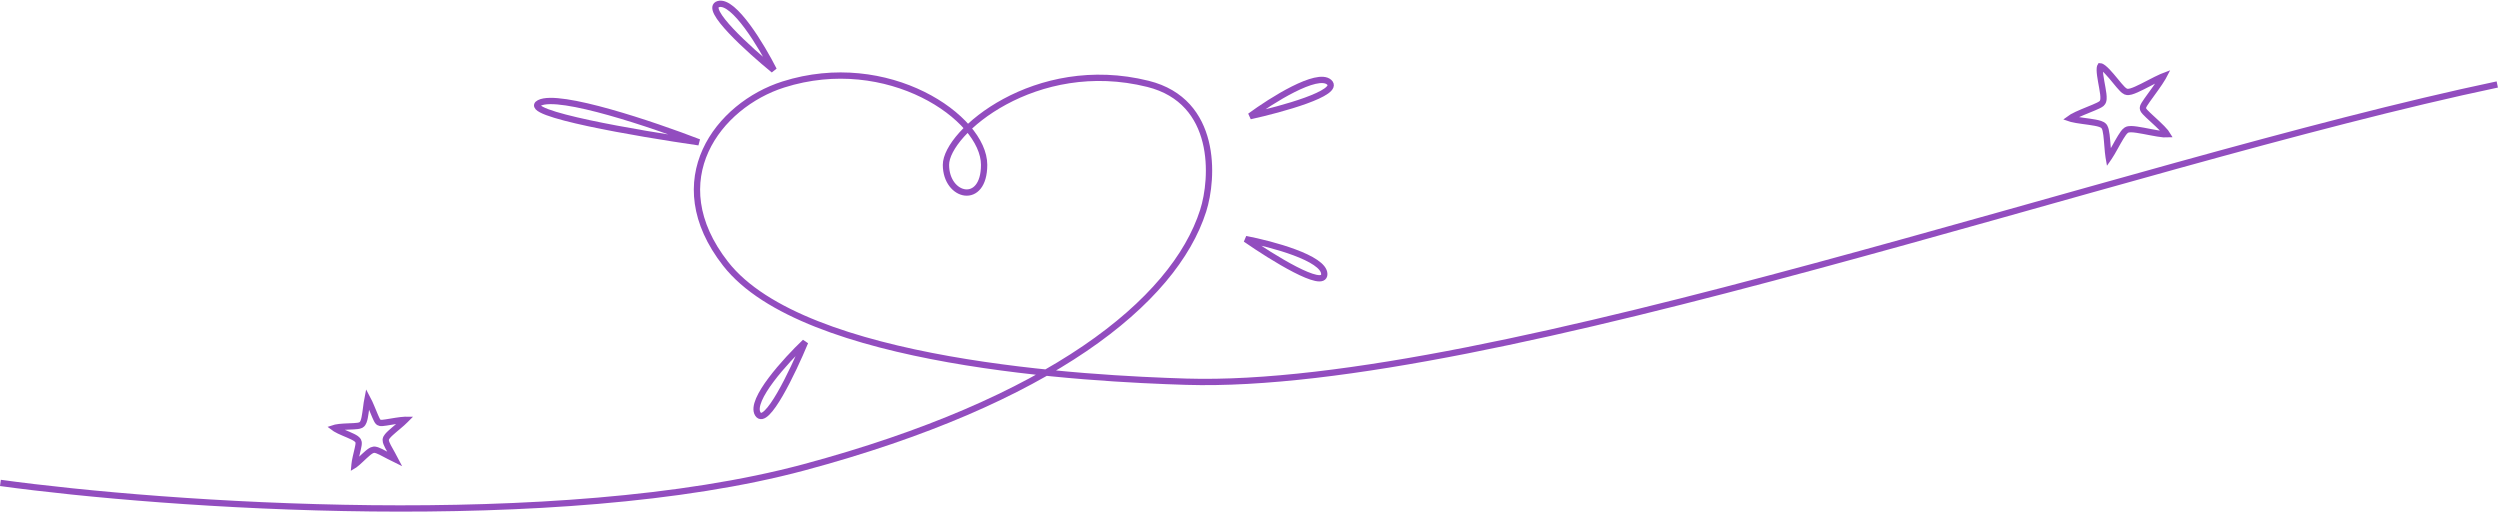
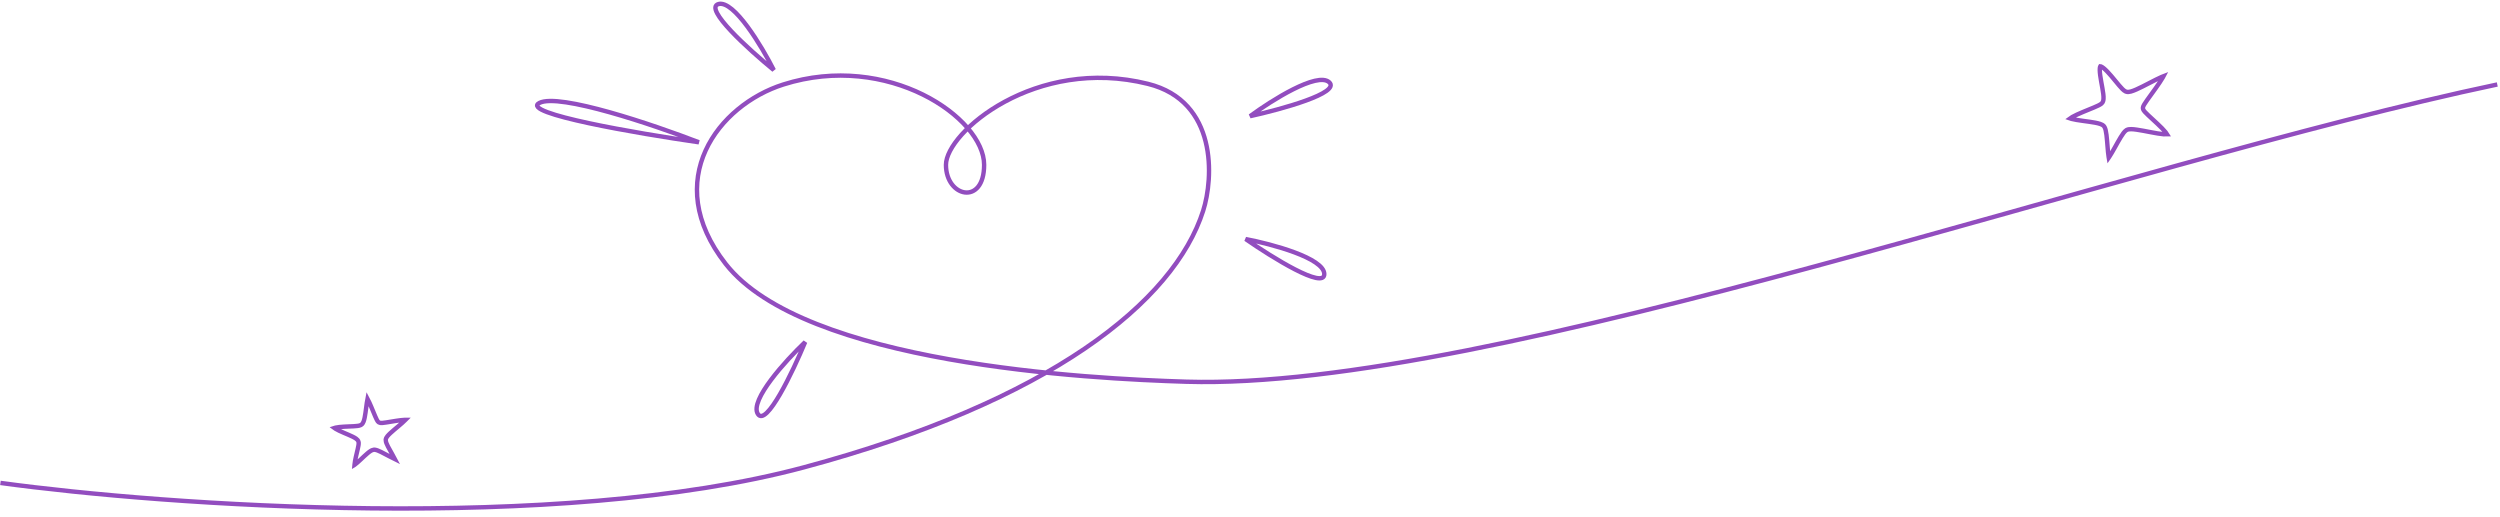
<svg xmlns="http://www.w3.org/2000/svg" width="397" height="82" viewBox="0 0 397 82" fill="none">
-   <path d="M0.068 76.687C26.181 80.272 88.634 84.687 127.663 74.213C166.693 63.738 186.43 47.978 191.062 33.466C192.704 28.322 193.403 16.084 182.294 13.316C164.452 8.87 150.218 21.035 150.218 26.178C150.218 31.322 156.279 32.724 156.279 26.178C156.279 18.697 140.973 8.159 124.4 13.415C114.08 16.688 104.851 28.614 115.226 41.892C127.663 57.808 172.922 60.149 188.402 60.617C236.938 62.083 336.805 25.994 396.568 13.415" stroke="#924DBF" />
-   <path d="M198.511 18.449C201.911 15.947 209.183 11.366 211.071 13.056C212.959 14.746 203.485 17.355 198.511 18.449Z" stroke="#924DBF" />
-   <path d="M197.807 37.962C201.953 38.757 210.254 40.981 210.297 43.515C210.34 46.048 201.988 40.868 197.807 37.962Z" stroke="#924DBF" />
-   <path d="M122.877 11.121C120.971 7.355 116.547 -0.013 114.1 0.643C111.652 1.3 118.932 7.902 122.877 11.121Z" stroke="#924DBF" />
-   <path d="M127.86 54.316C124.799 57.222 119.01 63.575 120.341 65.731C121.673 67.887 125.908 59.019 127.86 54.316Z" stroke="#924DBF" />
-   <path d="M110.983 22.594C103.841 19.835 88.773 14.725 85.644 16.351C82.515 17.978 101.233 21.191 110.983 22.594Z" stroke="#924DBF" />
-   <path d="M53.287 67.912C53.635 67.832 54.114 67.787 54.641 67.757C54.9 67.742 55.164 67.731 55.422 67.72C55.678 67.71 55.93 67.701 56.159 67.689C56.385 67.676 56.6 67.659 56.781 67.635C56.943 67.614 57.145 67.578 57.304 67.496C57.442 67.424 57.533 67.316 57.591 67.231C57.651 67.142 57.697 67.045 57.733 66.953C57.806 66.768 57.862 66.544 57.91 66.313C58.005 65.849 58.08 65.267 58.151 64.718C58.219 64.194 58.285 63.702 58.361 63.32C58.547 63.668 58.755 64.133 58.962 64.625C59.176 65.13 59.402 65.691 59.577 66.099C59.666 66.307 59.752 66.497 59.827 66.643C59.864 66.716 59.905 66.788 59.947 66.851C59.967 66.881 60.017 66.956 60.097 67.023L60.187 67.085C60.32 67.16 60.463 67.165 60.512 67.167C60.587 67.17 60.668 67.167 60.748 67.16C60.908 67.147 61.108 67.12 61.325 67.086C61.544 67.053 61.792 67.012 62.049 66.969C62.308 66.925 62.579 66.88 62.849 66.838C63.394 66.753 63.914 66.686 64.31 66.672C64.334 66.671 64.357 66.673 64.379 66.673C64.368 66.684 64.358 66.698 64.346 66.71C64.069 66.998 63.664 67.347 63.225 67.716C62.797 68.077 62.338 68.456 61.989 68.781C61.814 68.944 61.652 69.105 61.53 69.256C61.468 69.331 61.408 69.414 61.361 69.502C61.327 69.563 61.287 69.647 61.267 69.748L61.255 69.855C61.247 70.044 61.314 70.243 61.368 70.384C61.431 70.546 61.518 70.728 61.614 70.915C61.806 71.289 62.06 71.73 62.293 72.141C62.453 72.424 62.6 72.692 62.722 72.927C62.446 72.794 62.126 72.623 61.789 72.442C61.355 72.21 60.895 71.96 60.503 71.77C60.307 71.675 60.118 71.59 59.95 71.528C59.837 71.486 59.699 71.442 59.56 71.423L59.423 71.413L59.337 71.419C59.14 71.445 58.964 71.543 58.845 71.618C58.688 71.716 58.521 71.846 58.355 71.987C58.023 72.267 57.641 72.635 57.285 72.968C56.918 73.312 56.581 73.619 56.309 73.816C56.306 73.818 56.303 73.82 56.3 73.822C56.302 73.802 56.302 73.781 56.304 73.758C56.331 73.434 56.412 73.012 56.514 72.558C56.565 72.333 56.618 72.107 56.671 71.886C56.723 71.666 56.775 71.451 56.819 71.254C56.863 71.058 56.901 70.873 56.926 70.714C56.949 70.569 56.969 70.393 56.951 70.243C56.929 70.073 56.844 69.946 56.778 69.867C56.709 69.785 56.626 69.718 56.55 69.662C56.396 69.55 56.202 69.444 55.999 69.344C55.595 69.145 55.061 68.927 54.572 68.717C54.066 68.499 53.602 68.287 53.278 68.087C53.206 68.042 53.147 68.002 53.099 67.966C53.151 67.949 53.212 67.93 53.287 67.912Z" stroke="#924DBF" />
-   <path d="M333.615 10.545C333.722 10.585 333.868 10.672 334.053 10.819C334.42 11.113 334.842 11.566 335.277 12.076C335.492 12.327 335.705 12.586 335.913 12.839C336.119 13.09 336.321 13.338 336.509 13.558C336.696 13.778 336.876 13.98 337.04 14.143C337.191 14.291 337.376 14.455 337.57 14.539C337.725 14.606 337.884 14.61 338.002 14.602C338.128 14.593 338.258 14.566 338.385 14.532C338.637 14.464 338.931 14.349 339.238 14.214C339.854 13.944 340.598 13.558 341.313 13.187C342.038 12.811 342.733 12.453 343.278 12.217C343.381 12.172 343.475 12.135 343.56 12.103C343.529 12.162 343.498 12.228 343.459 12.296C343.177 12.789 342.745 13.418 342.285 14.064C341.835 14.694 341.341 15.363 340.984 15.869C340.803 16.127 340.644 16.361 340.53 16.548C340.474 16.64 340.421 16.732 340.383 16.816C340.363 16.857 340.343 16.906 340.327 16.958C340.317 16.991 340.302 17.047 340.297 17.116L340.298 17.188C340.308 17.365 340.402 17.505 340.437 17.556C340.488 17.631 340.553 17.709 340.619 17.783C340.754 17.932 340.937 18.112 341.141 18.304C341.346 18.498 341.584 18.716 341.831 18.943C342.08 19.171 342.339 19.409 342.594 19.649C343.11 20.134 343.588 20.61 343.907 21.003C344.013 21.134 344.092 21.245 344.147 21.336C344.008 21.344 343.823 21.34 343.594 21.319C343.025 21.269 342.288 21.137 341.516 20.989C340.756 20.844 339.961 20.684 339.313 20.592C338.989 20.545 338.684 20.514 338.428 20.51C338.3 20.509 338.172 20.514 338.053 20.533C337.94 20.55 337.799 20.584 337.67 20.664C337.491 20.775 337.332 20.962 337.203 21.132C337.064 21.317 336.917 21.544 336.767 21.789C336.467 22.279 336.134 22.885 335.817 23.453C335.494 24.031 335.188 24.567 334.929 24.949C334.91 24.977 334.889 25.002 334.871 25.028C334.866 24.999 334.859 24.969 334.854 24.938C334.78 24.494 334.728 23.898 334.677 23.26C334.626 22.633 334.577 21.968 334.508 21.421C334.473 21.147 334.431 20.889 334.379 20.672C334.343 20.524 334.294 20.355 334.215 20.206L334.126 20.065L334.054 19.984C333.979 19.909 333.895 19.855 333.822 19.816C333.721 19.76 333.609 19.715 333.496 19.677C333.271 19.6 332.997 19.537 332.707 19.483C332.128 19.373 331.406 19.282 330.732 19.189C330.043 19.093 329.406 18.997 328.951 18.876C328.86 18.852 328.782 18.827 328.717 18.805C328.808 18.738 328.925 18.663 329.07 18.581C329.498 18.338 330.081 18.075 330.703 17.813C331.012 17.683 331.326 17.555 331.631 17.43C331.934 17.307 332.229 17.187 332.496 17.075C332.762 16.963 333.007 16.855 333.208 16.756C333.397 16.664 333.59 16.559 333.723 16.447C333.857 16.334 333.929 16.191 333.969 16.072C334.009 15.952 334.028 15.825 334.036 15.706C334.053 15.47 334.034 15.193 334 14.909C333.932 14.341 333.79 13.629 333.671 12.962C333.548 12.275 333.449 11.63 333.442 11.133C333.439 10.883 333.461 10.706 333.496 10.594C333.507 10.558 333.518 10.537 333.526 10.524C333.542 10.525 333.571 10.529 333.615 10.545Z" stroke="#924DBF" />
+   <path d="M0.068 76.687C26.181 80.272 88.634 84.687 127.663 74.213C166.693 63.738 186.43 47.978 191.062 33.466C192.704 28.322 193.403 16.084 182.294 13.316C164.452 8.87 150.218 21.035 150.218 26.178C150.218 31.322 156.279 32.724 156.279 26.178C156.279 18.697 140.973 8.159 124.4 13.415C114.08 16.688 104.851 28.614 115.226 41.892C127.663 57.808 172.922 60.149 188.402 60.617C236.938 62.083 336.805 25.994 396.568 13.415" stroke="#924DBF" stroke-width="0.7" />
+   <path d="M198.511 18.449C201.911 15.947 209.183 11.366 211.071 13.056C212.959 14.746 203.485 17.355 198.511 18.449Z" stroke="#924DBF" stroke-width="0.7" />
+   <path d="M197.807 37.962C201.953 38.757 210.254 40.981 210.297 43.515C210.34 46.048 201.988 40.868 197.807 37.962Z" stroke="#924DBF" stroke-width="0.7" />
+   <path d="M122.877 11.121C120.971 7.355 116.547 -0.013 114.1 0.643C111.652 1.3 118.932 7.902 122.877 11.121Z" stroke="#924DBF" stroke-width="0.7" />
+   <path d="M127.86 54.316C124.799 57.222 119.01 63.575 120.341 65.731C121.673 67.887 125.908 59.019 127.86 54.316Z" stroke="#924DBF" stroke-width="0.7" />
+   <path d="M110.983 22.594C103.841 19.835 88.773 14.725 85.644 16.351C82.515 17.978 101.233 21.191 110.983 22.594Z" stroke="#924DBF" stroke-width="0.7" />
+   <path d="M53.287 67.912C53.635 67.832 54.114 67.787 54.641 67.757C54.9 67.742 55.164 67.731 55.422 67.72C55.678 67.71 55.93 67.701 56.159 67.689C56.385 67.676 56.6 67.659 56.781 67.635C56.943 67.614 57.145 67.578 57.304 67.496C57.442 67.424 57.533 67.316 57.591 67.231C57.651 67.142 57.697 67.045 57.733 66.953C57.806 66.768 57.862 66.544 57.91 66.313C58.005 65.849 58.08 65.267 58.151 64.718C58.219 64.194 58.285 63.702 58.361 63.32C58.547 63.668 58.755 64.133 58.962 64.625C59.176 65.13 59.402 65.691 59.577 66.099C59.666 66.307 59.752 66.497 59.827 66.643C59.864 66.716 59.905 66.788 59.947 66.851C59.967 66.881 60.017 66.956 60.097 67.023L60.187 67.085C60.32 67.16 60.463 67.165 60.512 67.167C60.587 67.17 60.668 67.167 60.748 67.16C60.908 67.147 61.108 67.12 61.325 67.086C61.544 67.053 61.792 67.012 62.049 66.969C62.308 66.925 62.579 66.88 62.849 66.838C63.394 66.753 63.914 66.686 64.31 66.672C64.334 66.671 64.357 66.673 64.379 66.673C64.368 66.684 64.358 66.698 64.346 66.71C64.069 66.998 63.664 67.347 63.225 67.716C62.797 68.077 62.338 68.456 61.989 68.781C61.814 68.944 61.652 69.105 61.53 69.256C61.468 69.331 61.408 69.414 61.361 69.502C61.327 69.563 61.287 69.647 61.267 69.748L61.255 69.855C61.247 70.044 61.314 70.243 61.368 70.384C61.431 70.546 61.518 70.728 61.614 70.915C61.806 71.289 62.06 71.73 62.293 72.141C62.453 72.424 62.6 72.692 62.722 72.927C62.446 72.794 62.126 72.623 61.789 72.442C61.355 72.21 60.895 71.96 60.503 71.77C60.307 71.675 60.118 71.59 59.95 71.528C59.837 71.486 59.699 71.442 59.56 71.423L59.423 71.413L59.337 71.419C59.14 71.445 58.964 71.543 58.845 71.618C58.688 71.716 58.521 71.846 58.355 71.987C58.023 72.267 57.641 72.635 57.285 72.968C56.918 73.312 56.581 73.619 56.309 73.816C56.306 73.818 56.303 73.82 56.3 73.822C56.302 73.802 56.302 73.781 56.304 73.758C56.331 73.434 56.412 73.012 56.514 72.558C56.565 72.333 56.618 72.107 56.671 71.886C56.723 71.666 56.775 71.451 56.819 71.254C56.863 71.058 56.901 70.873 56.926 70.714C56.949 70.569 56.969 70.393 56.951 70.243C56.929 70.073 56.844 69.946 56.778 69.867C56.709 69.785 56.626 69.718 56.55 69.662C56.396 69.55 56.202 69.444 55.999 69.344C55.595 69.145 55.061 68.927 54.572 68.717C54.066 68.499 53.602 68.287 53.278 68.087C53.206 68.042 53.147 68.002 53.099 67.966C53.151 67.949 53.212 67.93 53.287 67.912Z" stroke="#924DBF" stroke-width="0.7" />
+   <path d="M333.615 10.545C333.722 10.585 333.868 10.672 334.053 10.819C334.42 11.113 334.842 11.566 335.277 12.076C335.492 12.327 335.705 12.586 335.913 12.839C336.119 13.09 336.321 13.338 336.509 13.558C336.696 13.778 336.876 13.98 337.04 14.143C337.191 14.291 337.376 14.455 337.57 14.539C337.725 14.606 337.884 14.61 338.002 14.602C338.128 14.593 338.258 14.566 338.385 14.532C338.637 14.464 338.931 14.349 339.238 14.214C339.854 13.944 340.598 13.558 341.313 13.187C342.038 12.811 342.733 12.453 343.278 12.217C343.381 12.172 343.475 12.135 343.56 12.103C343.529 12.162 343.498 12.228 343.459 12.296C343.177 12.789 342.745 13.418 342.285 14.064C341.835 14.694 341.341 15.363 340.984 15.869C340.803 16.127 340.644 16.361 340.53 16.548C340.474 16.64 340.421 16.732 340.383 16.816C340.363 16.857 340.343 16.906 340.327 16.958C340.317 16.991 340.302 17.047 340.297 17.116L340.298 17.188C340.308 17.365 340.402 17.505 340.437 17.556C340.488 17.631 340.553 17.709 340.619 17.783C340.754 17.932 340.937 18.112 341.141 18.304C341.346 18.498 341.584 18.716 341.831 18.943C342.08 19.171 342.339 19.409 342.594 19.649C343.11 20.134 343.588 20.61 343.907 21.003C344.013 21.134 344.092 21.245 344.147 21.336C344.008 21.344 343.823 21.34 343.594 21.319C343.025 21.269 342.288 21.137 341.516 20.989C340.756 20.844 339.961 20.684 339.313 20.592C338.989 20.545 338.684 20.514 338.428 20.51C338.3 20.509 338.172 20.514 338.053 20.533C337.94 20.55 337.799 20.584 337.67 20.664C337.491 20.775 337.332 20.962 337.203 21.132C337.064 21.317 336.917 21.544 336.767 21.789C336.467 22.279 336.134 22.885 335.817 23.453C335.494 24.031 335.188 24.567 334.929 24.949C334.91 24.977 334.889 25.002 334.871 25.028C334.866 24.999 334.859 24.969 334.854 24.938C334.78 24.494 334.728 23.898 334.677 23.26C334.626 22.633 334.577 21.968 334.508 21.421C334.473 21.147 334.431 20.889 334.379 20.672C334.343 20.524 334.294 20.355 334.215 20.206L334.126 20.065L334.054 19.984C333.979 19.909 333.895 19.855 333.822 19.816C333.721 19.76 333.609 19.715 333.496 19.677C333.271 19.6 332.997 19.537 332.707 19.483C332.128 19.373 331.406 19.282 330.732 19.189C330.043 19.093 329.406 18.997 328.951 18.876C328.86 18.852 328.782 18.827 328.717 18.805C328.808 18.738 328.925 18.663 329.07 18.581C329.498 18.338 330.081 18.075 330.703 17.813C331.012 17.683 331.326 17.555 331.631 17.43C331.934 17.307 332.229 17.187 332.496 17.075C332.762 16.963 333.007 16.855 333.208 16.756C333.397 16.664 333.59 16.559 333.723 16.447C333.857 16.334 333.929 16.191 333.969 16.072C334.009 15.952 334.028 15.825 334.036 15.706C334.053 15.47 334.034 15.193 334 14.909C333.932 14.341 333.79 13.629 333.671 12.962C333.548 12.275 333.449 11.63 333.442 11.133C333.439 10.883 333.461 10.706 333.496 10.594C333.507 10.558 333.518 10.537 333.526 10.524C333.542 10.525 333.571 10.529 333.615 10.545Z" stroke="#924DBF" stroke-width="0.7" />
</svg>
